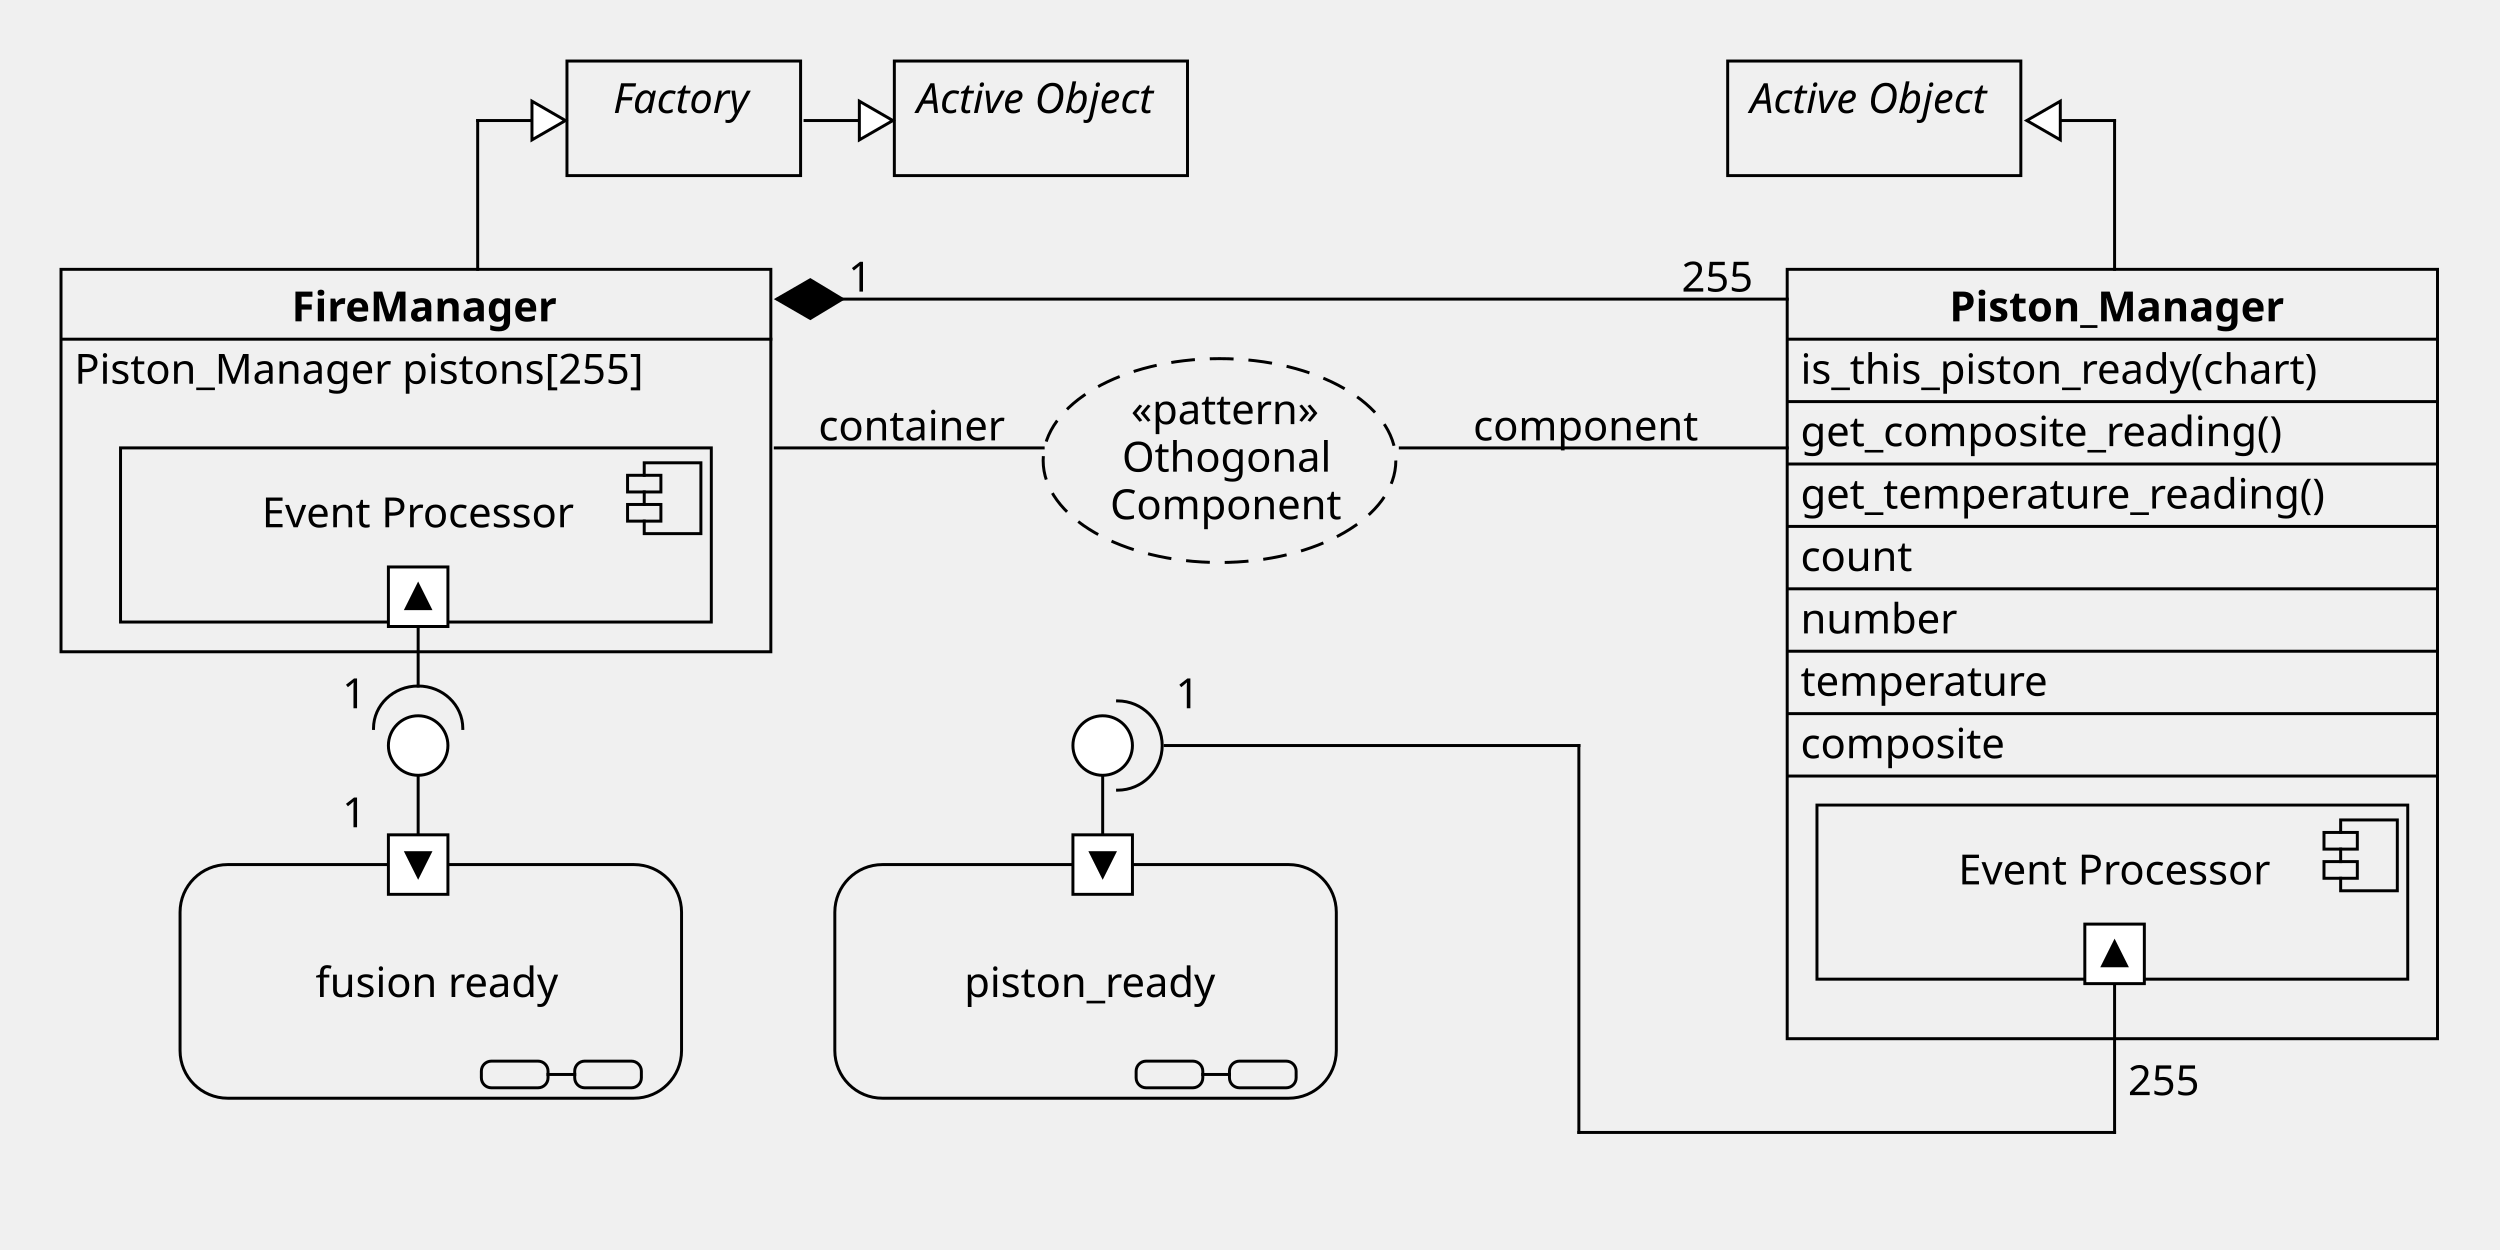
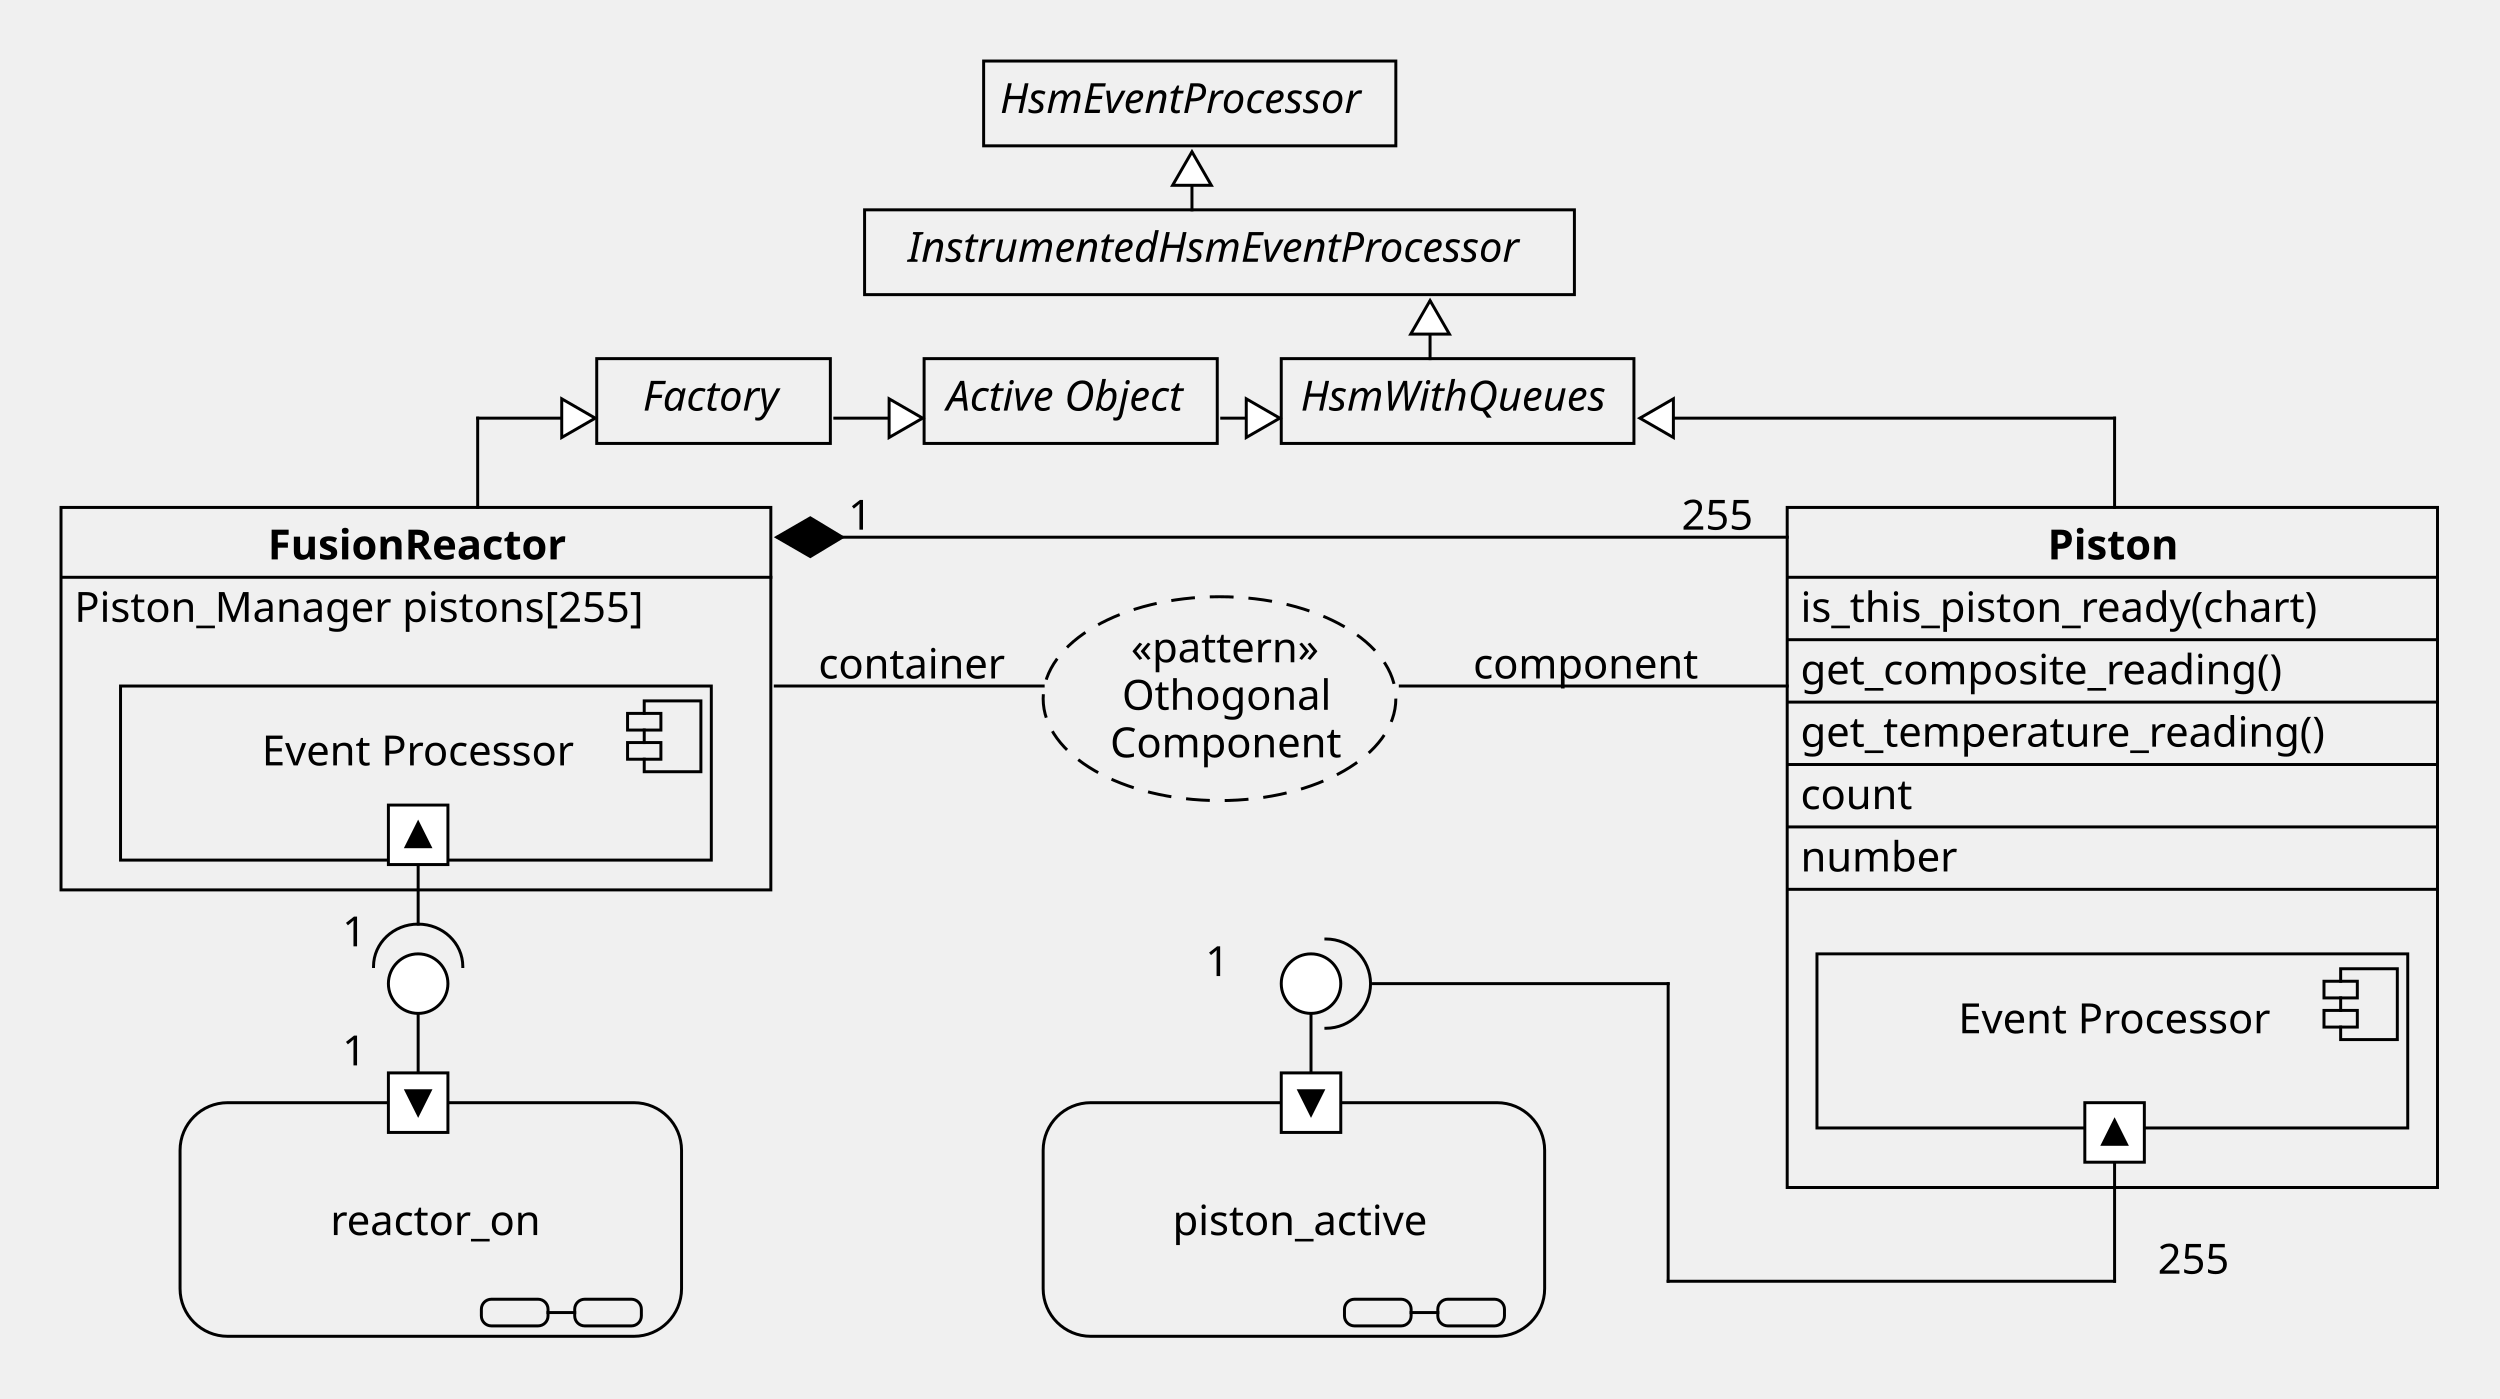
- <svg xmlns="http://www.w3.org/2000/svg" fill-opacity="1" color-rendering="auto" color-interpolation="auto" text-rendering="auto" stroke="black" stroke-linecap="square" width="840" stroke-miterlimit="10" shape-rendering="auto" stroke-opacity="1" fill="black" stroke-dasharray="none" font-weight="normal" stroke-width="1" viewBox="240 140 840 420" height="420" font-family="'Dialog'" font-style="normal" stroke-linejoin="miter" font-size="12px" stroke-dashoffset="0" image-rendering="auto">
+ <svg xmlns="http://www.w3.org/2000/svg" fill-opacity="1" color-rendering="auto" color-interpolation="auto" text-rendering="auto" stroke="black" stroke-linecap="square" width="840" stroke-miterlimit="10" shape-rendering="auto" stroke-opacity="1" fill="black" stroke-dasharray="none" font-weight="normal" stroke-width="1" viewBox="100 110 840 470" height="470" font-family="'Dialog'" font-style="normal" stroke-linejoin="miter" font-size="12px" stroke-dashoffset="0" image-rendering="auto">
  <defs id="genericDefs" />
  <g>
    <defs id="defs1">
      <clipPath clipPathUnits="userSpaceOnUse" id="clipPath1">
        <path d="M0 0 L2147483647 0 L2147483647 2147483647 L0 2147483647 L0 0 Z" />
      </clipPath>
      <clipPath clipPathUnits="userSpaceOnUse" id="clipPath2">
+         <path d="M0 0 L0 30 L140 30 L140 0 Z" />
+       </clipPath>
+       <clipPath clipPathUnits="userSpaceOnUse" id="clipPath3">
+         <path d="M0 0 L0 30 L240 30 L240 0 Z" />
+       </clipPath>
+       <clipPath clipPathUnits="userSpaceOnUse" id="clipPath4">
        <path d="M0 0 L0 30 L20 30 L20 0 Z" />
      </clipPath>
-       <clipPath clipPathUnits="userSpaceOnUse" id="clipPath3">
+       <clipPath clipPathUnits="userSpaceOnUse" id="clipPath5">
        <path d="M0 0 L0 40 L20 40 L20 0 Z" />
      </clipPath>
-       <clipPath clipPathUnits="userSpaceOnUse" id="clipPath4">
+       <clipPath clipPathUnits="userSpaceOnUse" id="clipPath6">
        <path d="M0 0 L0 80 L170 80 L170 0 Z" />
      </clipPath>
-       <clipPath clipPathUnits="userSpaceOnUse" id="clipPath5">
+       <clipPath clipPathUnits="userSpaceOnUse" id="clipPath7">
        <path d="M0 0 L0 60 L200 60 L200 0 Z" />
      </clipPath>
-       <clipPath clipPathUnits="userSpaceOnUse" id="clipPath6">
+       <clipPath clipPathUnits="userSpaceOnUse" id="clipPath8">
        <path d="M0 0 L0 30 L40 30 L40 0 Z" />
      </clipPath>
-       <clipPath clipPathUnits="userSpaceOnUse" id="clipPath7">
+       <clipPath clipPathUnits="userSpaceOnUse" id="clipPath9">
        <path d="M0 0 L0 30 L100 30 L100 0 Z" />
      </clipPath>
-       <clipPath clipPathUnits="userSpaceOnUse" id="clipPath8">
+       <clipPath clipPathUnits="userSpaceOnUse" id="clipPath10">
        <path d="M0 0 L0 70 L120 70 L120 0 Z" />
      </clipPath>
-       <clipPath clipPathUnits="userSpaceOnUse" id="clipPath9">
-         <path d="M0 0 L0 40 L100 40 L100 0 Z" />
-       </clipPath>
-       <clipPath clipPathUnits="userSpaceOnUse" id="clipPath10">
-         <path d="M0 0 L0 40 L80 40 L80 0 Z" />
-       </clipPath>
      <clipPath clipPathUnits="userSpaceOnUse" id="clipPath11">
-         <path d="M0 0 L0 260 L220 260 L220 0 Z" />
+         <path d="M0 0 L0 30 L120 30 L120 0 Z" />
      </clipPath>
      <clipPath clipPathUnits="userSpaceOnUse" id="clipPath12">
+         <path d="M0 0 L0 30 L80 30 L80 0 Z" />
+       </clipPath>
+       <clipPath clipPathUnits="userSpaceOnUse" id="clipPath13">
+         <path d="M0 0 L0 230 L220 230 L220 0 Z" />
+       </clipPath>
+       <clipPath clipPathUnits="userSpaceOnUse" id="clipPath14">
        <path d="M0 0 L0 130 L240 130 L240 0 Z" />
      </clipPath>
-       <clipPath clipPathUnits="userSpaceOnUse" id="clipPath13">
+       <clipPath clipPathUnits="userSpaceOnUse" id="clipPath15">
+         <path d="M0 0 L0 50 L30 50 L30 0 Z" />
+       </clipPath>
+       <clipPath clipPathUnits="userSpaceOnUse" id="clipPath16">
+         <path d="M0 0 L0 30 L50 30 L50 0 Z" />
+       </clipPath>
+       <clipPath clipPathUnits="userSpaceOnUse" id="clipPath17">
        <path d="M0 0 L0 70 L30 70 L30 0 Z" />
      </clipPath>
-       <clipPath clipPathUnits="userSpaceOnUse" id="clipPath14">
+       <clipPath clipPathUnits="userSpaceOnUse" id="clipPath18">
        <path d="M0 0 L0 70 L50 70 L50 0 Z" />
      </clipPath>
-       <clipPath clipPathUnits="userSpaceOnUse" id="clipPath15">
-         <path d="M0 0 L0 170 L360 170 L360 0 Z" />
-       </clipPath>
-       <clipPath clipPathUnits="userSpaceOnUse" id="clipPath16">
+       <clipPath clipPathUnits="userSpaceOnUse" id="clipPath19">
+         <path d="M0 0 L0 140 L290 140 L290 0 Z" />
+       </clipPath>
+       <clipPath clipPathUnits="userSpaceOnUse" id="clipPath20">
        <path d="M0 0 L0 30 L160 30 L160 0 Z" />
      </clipPath>
-       <clipPath clipPathUnits="userSpaceOnUse" id="clipPath17">
-         <path d="M0 0 L0 30 L120 30 L120 0 Z" />
-       </clipPath>
-       <clipPath clipPathUnits="userSpaceOnUse" id="clipPath18">
-         <path d="M0 0 L0 80 L60 80 L60 0 Z" />
-       </clipPath>
-       <clipPath clipPathUnits="userSpaceOnUse" id="clipPath19">
+       <clipPath clipPathUnits="userSpaceOnUse" id="clipPath21">
+         <path d="M0 0 L0 60 L190 60 L190 0 Z" />
+       </clipPath>
+       <clipPath clipPathUnits="userSpaceOnUse" id="clipPath22">
        <path d="M0 0 L0 30 L60 30 L60 0 Z" />
      </clipPath>
-       <clipPath clipPathUnits="userSpaceOnUse" id="clipPath20">
+       <clipPath clipPathUnits="userSpaceOnUse" id="clipPath23">
+         <path d="M0 0 L0 60 L70 60 L70 0 Z" />
+       </clipPath>
+       <clipPath clipPathUnits="userSpaceOnUse" id="clipPath24">
        <path d="M0 0 L0 40 L370 40 L370 0 Z" />
      </clipPath>
    </defs>
-     <g font-family="sans-serif" font-size="14px" transform="translate(350,360)">
-       <text x="5" xml:space="preserve" y="17.969" clip-path="url(#clipPath2)" stroke="none">1</text>
-     </g>
-     <g font-family="sans-serif" font-size="14px" transform="translate(630,360)">
-       <text x="5" xml:space="preserve" y="17.969" clip-path="url(#clipPath3)" stroke="none">1</text>
-     </g>
-     <g fill="rgb(255,255,255)" fill-opacity="0" transform="translate(300,430)" stroke-opacity="0" stroke="rgb(255,255,255)">
-       <rect x="0.5" y="0.5" clip-path="url(#clipPath4)" width="168.5" rx="16" ry="16" height="78.5" stroke="none" />
-     </g>
-     <g transform="translate(300,430)">
-       <rect x="0.5" y="0.5" clip-path="url(#clipPath4)" fill="none" width="168.5" rx="16" ry="16" height="78.5" />
-       <text x="46" font-size="14px" y="44.984" clip-path="url(#clipPath4)" font-family="sans-serif" stroke="none" xml:space="preserve">fusion ready</text>
-     </g>
-     <g font-size="14px" transform="translate(300,430)" fill-opacity="0" fill="rgb(255,255,255)" font-family="sans-serif" stroke="rgb(255,255,255)" stroke-opacity="0">
-       <rect x="133.1" y="66.54" clip-path="url(#clipPath4)" width="22.4" rx="3.36" ry="3.36" height="8.96" stroke="none" />
-     </g>
-     <g font-family="sans-serif" font-size="14px" transform="translate(300,430)">
-       <rect x="133.1" y="66.54" clip-path="url(#clipPath4)" fill="none" width="22.4" rx="3.36" ry="3.36" height="8.96" />
-     </g>
-     <g font-size="14px" transform="translate(300,430)" fill-opacity="0" fill="rgb(255,255,255)" font-family="sans-serif" stroke="rgb(255,255,255)" stroke-opacity="0">
-       <rect x="101.74" y="66.54" clip-path="url(#clipPath4)" width="22.4" rx="3.36" ry="3.36" height="8.96" stroke="none" />
-     </g>
-     <g font-family="sans-serif" font-size="14px" transform="translate(300,430)">
-       <rect x="101.74" y="66.54" clip-path="url(#clipPath4)" fill="none" width="22.4" rx="3.36" ry="3.36" height="8.96" />
-       <path fill="none" d="M124.14 71.02 L133.1 71.02" clip-path="url(#clipPath4)" />
-     </g>
-     <g fill="rgb(255,255,255)" fill-opacity="0" transform="translate(280,290)" stroke-opacity="0" stroke="rgb(255,255,255)">
-       <rect x="170.86" width="11.2" height="5.6" y="9.7" clip-path="url(#clipPath5)" stroke="none" />
-     </g>
-     <g transform="translate(280,290)">
-       <rect fill="none" x="170.86" width="11.2" height="5.6" y="9.7" clip-path="url(#clipPath5)" />
-     </g>
-     <g fill="rgb(255,255,255)" fill-opacity="0" transform="translate(280,290)" stroke-opacity="0" stroke="rgb(255,255,255)">
-       <rect x="170.86" width="11.2" height="5.6" y="19.5" clip-path="url(#clipPath5)" stroke="none" />
-     </g>
-     <g transform="translate(280,290)">
-       <rect fill="none" x="170.86" width="11.2" height="5.6" y="19.5" clip-path="url(#clipPath5)" />
-       <path fill="none" d="M176.46 15.3 L176.46 19.5" clip-path="url(#clipPath5)" />
-       <path fill="none" d="M176.46 9.7 L176.46 5.5 L195.5 5.5 L195.5 29.3 L176.46 29.3 L176.46 25.1" clip-path="url(#clipPath5)" />
-     </g>
-     <g fill="rgb(255,255,255)" fill-opacity="0" transform="translate(280,290)" stroke-opacity="0" stroke="rgb(255,255,255)">
-       <rect x="0.5" width="198.5" height="58.5" y="0.5" clip-path="url(#clipPath5)" stroke="none" />
-     </g>
-     <g transform="translate(280,290)">
-       <rect fill="none" x="0.5" width="198.5" height="58.5" y="0.5" clip-path="url(#clipPath5)" />
-       <text x="48" font-size="14px" y="27.169" clip-path="url(#clipPath5)" font-family="sans-serif" stroke="none" xml:space="preserve">Event Processor</text>
-     </g>
-     <g font-family="sans-serif" font-size="14px" transform="translate(800,220)">
-       <text x="5" xml:space="preserve" y="17.969" clip-path="url(#clipPath6)" stroke="none">255</text>
-     </g>
-     <g font-family="sans-serif" font-size="14px" transform="translate(520,220)">
-       <text x="5" xml:space="preserve" y="17.969" clip-path="url(#clipPath2)" stroke="none">1</text>
-     </g>
-     <g font-family="sans-serif" font-size="14px" transform="translate(950,490)">
-       <text x="5" xml:space="preserve" y="17.969" clip-path="url(#clipPath6)" stroke="none">255</text>
-     </g>
-     <g font-family="sans-serif" font-size="14px" transform="translate(350,400)">
-       <text x="5" xml:space="preserve" y="17.969" clip-path="url(#clipPath2)" stroke="none">1</text>
-     </g>
-     <g fill="rgb(255,255,255)" fill-opacity="0" transform="translate(520,430)" stroke-opacity="0" stroke="rgb(255,255,255)">
-       <rect x="0.5" y="0.5" clip-path="url(#clipPath4)" width="168.5" rx="16" ry="16" height="78.5" stroke="none" />
-     </g>
-     <g transform="translate(520,430)">
-       <rect x="0.5" y="0.5" clip-path="url(#clipPath4)" fill="none" width="168.5" rx="16" ry="16" height="78.5" />
-       <text x="44" font-size="14px" y="44.984" clip-path="url(#clipPath4)" font-family="sans-serif" stroke="none" xml:space="preserve">piston_ready</text>
-     </g>
-     <g font-size="14px" transform="translate(520,430)" fill-opacity="0" fill="rgb(255,255,255)" font-family="sans-serif" stroke="rgb(255,255,255)" stroke-opacity="0">
-       <rect x="133.1" y="66.54" clip-path="url(#clipPath4)" width="22.4" rx="3.36" ry="3.36" height="8.96" stroke="none" />
-     </g>
-     <g font-family="sans-serif" font-size="14px" transform="translate(520,430)">
-       <rect x="133.1" y="66.54" clip-path="url(#clipPath4)" fill="none" width="22.4" rx="3.36" ry="3.36" height="8.96" />
-     </g>
-     <g font-size="14px" transform="translate(520,430)" fill-opacity="0" fill="rgb(255,255,255)" font-family="sans-serif" stroke="rgb(255,255,255)" stroke-opacity="0">
-       <rect x="101.74" y="66.54" clip-path="url(#clipPath4)" width="22.4" rx="3.36" ry="3.36" height="8.96" stroke="none" />
-     </g>
-     <g font-family="sans-serif" font-size="14px" transform="translate(520,430)">
-       <rect x="101.74" y="66.54" clip-path="url(#clipPath4)" fill="none" width="22.4" rx="3.36" ry="3.36" height="8.96" />
-       <path fill="none" d="M124.14 71.02 L133.1 71.02" clip-path="url(#clipPath4)" />
-     </g>
-     <g fill="rgb(255,255,255)" fill-opacity="0" transform="translate(850,410)" stroke-opacity="0" stroke="rgb(255,255,255)">
-       <rect x="170.86" width="11.2" height="5.6" y="9.7" clip-path="url(#clipPath5)" stroke="none" />
-     </g>
-     <g transform="translate(850,410)">
-       <rect fill="none" x="170.86" width="11.2" height="5.6" y="9.7" clip-path="url(#clipPath5)" />
-     </g>
-     <g fill="rgb(255,255,255)" fill-opacity="0" transform="translate(850,410)" stroke-opacity="0" stroke="rgb(255,255,255)">
-       <rect x="170.86" width="11.2" height="5.6" y="19.5" clip-path="url(#clipPath5)" stroke="none" />
-     </g>
-     <g transform="translate(850,410)">
-       <rect fill="none" x="170.86" width="11.2" height="5.6" y="19.5" clip-path="url(#clipPath5)" />
-       <path fill="none" d="M176.46 15.3 L176.46 19.5" clip-path="url(#clipPath5)" />
-       <path fill="none" d="M176.46 9.7 L176.46 5.5 L195.5 5.5 L195.5 29.3 L176.46 29.3 L176.46 25.1" clip-path="url(#clipPath5)" />
-     </g>
-     <g fill="rgb(255,255,255)" fill-opacity="0" transform="translate(850,410)" stroke-opacity="0" stroke="rgb(255,255,255)">
-       <rect x="0.5" width="198.5" height="58.5" y="0.5" clip-path="url(#clipPath5)" stroke="none" />
-     </g>
-     <g transform="translate(850,410)">
-       <rect fill="none" x="0.5" width="198.5" height="58.5" y="0.5" clip-path="url(#clipPath5)" />
-       <text x="48" font-size="14px" y="27.169" clip-path="url(#clipPath5)" font-family="sans-serif" stroke="none" xml:space="preserve">Event Processor</text>
-     </g>
-     <g font-family="sans-serif" font-size="14px" transform="translate(510,270)">
-       <text x="5" xml:space="preserve" y="17.969" clip-path="url(#clipPath7)" stroke="none">container</text>
-     </g>
-     <g font-family="sans-serif" font-size="14px" transform="translate(730,270)">
-       <text x="5" xml:space="preserve" y="17.969" clip-path="url(#clipPath7)" stroke="none">component</text>
-     </g>
-     <g fill="rgb(255,255,255)" fill-opacity="0" transform="translate(590,260)" stroke-opacity="0" stroke="rgb(255,255,255)">
-       <ellipse rx="59.25" ry="34.25" clip-path="url(#clipPath8)" cx="59.75" cy="34.75" stroke="none" />
-     </g>
-     <g stroke-dasharray="8,5" stroke-miterlimit="5" transform="translate(590,260)" stroke-linecap="butt">
-       <ellipse rx="59.25" fill="none" ry="34.25" clip-path="url(#clipPath8)" cx="59.75" cy="34.75" />
-       <text x="30" font-size="14px" y="22.516" clip-path="url(#clipPath8)" font-family="sans-serif" stroke="none" xml:space="preserve">«pattern»</text>
-       <text x="27" font-size="14px" y="38.484" clip-path="url(#clipPath8)" font-family="sans-serif" stroke="none" xml:space="preserve">Othogonal </text>
-       <text x="23" font-size="14px" y="54.453" clip-path="url(#clipPath8)" font-family="sans-serif" stroke="none" xml:space="preserve">Component</text>
-     </g>
-     <g fill="rgb(255,255,255)" fill-opacity="0" transform="translate(820,160)" stroke-opacity="0" stroke="rgb(255,255,255)">
-       <rect x="0.5" width="98.5" height="38.5" y="0.5" clip-path="url(#clipPath9)" stroke="none" />
-     </g>
-     <g transform="translate(820,160)">
-       <rect fill="none" x="0.5" width="98.5" height="38.5" y="0.5" clip-path="url(#clipPath9)" />
+     <g fill="rgb(255,255,255)" fill-opacity="0" transform="translate(430,130)" stroke-opacity="0" stroke="rgb(255,255,255)">
+       <rect x="0.5" width="138.5" height="28.5" y="0.5" clip-path="url(#clipPath2)" stroke="none" />
+     </g>
+     <g transform="translate(430,130)">
+       <rect fill="none" x="0.5" width="138.5" height="28.5" y="0.5" clip-path="url(#clipPath2)" />
+       <text x="6" font-size="14px" y="17.969" clip-path="url(#clipPath2)" font-family="sans-serif" font-style="italic" stroke="none" xml:space="preserve">HsmEventProcessor</text>
+     </g>
+     <g fill="rgb(255,255,255)" fill-opacity="0" transform="translate(390,180)" stroke-opacity="0" stroke="rgb(255,255,255)">
+       <rect x="0.5" width="238.5" height="28.5" y="0.5" clip-path="url(#clipPath3)" stroke="none" />
+     </g>
+     <g transform="translate(390,180)">
+       <rect fill="none" x="0.5" width="238.5" height="28.5" y="0.5" clip-path="url(#clipPath3)" />
+       <text x="15" font-size="14px" y="17.969" clip-path="url(#clipPath3)" font-family="sans-serif" font-style="italic" stroke="none" xml:space="preserve">InstrumentedHsmEventProcessor</text>
+     </g>
+     <g font-family="sans-serif" font-size="14px" transform="translate(210,410)">
+       <text x="5" xml:space="preserve" y="17.969" clip-path="url(#clipPath4)" stroke="none">1</text>
+     </g>
+     <g font-family="sans-serif" font-size="14px" transform="translate(500,420)">
+       <text x="5" xml:space="preserve" y="17.969" clip-path="url(#clipPath5)" stroke="none">1</text>
+     </g>
+     <g fill="rgb(255,255,255)" fill-opacity="0" transform="translate(160,480)" stroke-opacity="0" stroke="rgb(255,255,255)">
+       <rect x="0.5" y="0.5" clip-path="url(#clipPath6)" width="168.5" rx="16" ry="16" height="78.5" stroke="none" />
+     </g>
+     <g transform="translate(160,480)">
+       <rect x="0.5" y="0.5" clip-path="url(#clipPath6)" fill="none" width="168.5" rx="16" ry="16" height="78.5" />
+       <text x="51" font-size="14px" y="44.984" clip-path="url(#clipPath6)" font-family="sans-serif" stroke="none" xml:space="preserve">reactor_on</text>
+     </g>
+     <g font-size="14px" transform="translate(160,480)" fill-opacity="0" fill="rgb(255,255,255)" font-family="sans-serif" stroke="rgb(255,255,255)" stroke-opacity="0">
+       <rect x="133.1" y="66.54" clip-path="url(#clipPath6)" width="22.4" rx="3.36" ry="3.36" height="8.96" stroke="none" />
+     </g>
+     <g font-family="sans-serif" font-size="14px" transform="translate(160,480)">
+       <rect x="133.1" y="66.54" clip-path="url(#clipPath6)" fill="none" width="22.4" rx="3.36" ry="3.36" height="8.96" />
+     </g>
+     <g font-size="14px" transform="translate(160,480)" fill-opacity="0" fill="rgb(255,255,255)" font-family="sans-serif" stroke="rgb(255,255,255)" stroke-opacity="0">
+       <rect x="101.74" y="66.54" clip-path="url(#clipPath6)" width="22.4" rx="3.36" ry="3.36" height="8.96" stroke="none" />
+     </g>
+     <g font-family="sans-serif" font-size="14px" transform="translate(160,480)">
+       <rect x="101.74" y="66.54" clip-path="url(#clipPath6)" fill="none" width="22.4" rx="3.36" ry="3.36" height="8.96" />
+       <path fill="none" d="M124.14 71.02 L133.1 71.02" clip-path="url(#clipPath6)" />
+     </g>
+     <g fill="rgb(255,255,255)" fill-opacity="0" transform="translate(140,340)" stroke-opacity="0" stroke="rgb(255,255,255)">
+       <rect x="170.86" width="11.2" height="5.6" y="9.7" clip-path="url(#clipPath7)" stroke="none" />
+     </g>
+     <g transform="translate(140,340)">
+       <rect fill="none" x="170.86" width="11.2" height="5.6" y="9.7" clip-path="url(#clipPath7)" />
+     </g>
+     <g fill="rgb(255,255,255)" fill-opacity="0" transform="translate(140,340)" stroke-opacity="0" stroke="rgb(255,255,255)">
+       <rect x="170.86" width="11.2" height="5.6" y="19.5" clip-path="url(#clipPath7)" stroke="none" />
+     </g>
+     <g transform="translate(140,340)">
+       <rect fill="none" x="170.86" width="11.2" height="5.6" y="19.5" clip-path="url(#clipPath7)" />
+       <path fill="none" d="M176.46 15.3 L176.46 19.5" clip-path="url(#clipPath7)" />
+       <path fill="none" d="M176.46 9.7 L176.46 5.5 L195.5 5.5 L195.5 29.3 L176.46 29.3 L176.46 25.1" clip-path="url(#clipPath7)" />
+     </g>
+     <g fill="rgb(255,255,255)" fill-opacity="0" transform="translate(140,340)" stroke-opacity="0" stroke="rgb(255,255,255)">
+       <rect x="0.5" width="198.5" height="58.5" y="0.5" clip-path="url(#clipPath7)" stroke="none" />
+     </g>
+     <g transform="translate(140,340)">
+       <rect fill="none" x="0.5" width="198.5" height="58.5" y="0.5" clip-path="url(#clipPath7)" />
+       <text x="48" font-size="14px" y="27.169" clip-path="url(#clipPath7)" font-family="sans-serif" stroke="none" xml:space="preserve">Event Processor</text>
+     </g>
+     <g font-family="sans-serif" font-size="14px" transform="translate(660,270)">
+       <text x="5" xml:space="preserve" y="17.969" clip-path="url(#clipPath8)" stroke="none">255</text>
+     </g>
+     <g font-family="sans-serif" font-size="14px" transform="translate(380,270)">
+       <text x="5" xml:space="preserve" y="17.969" clip-path="url(#clipPath4)" stroke="none">1</text>
+     </g>
+     <g font-family="sans-serif" font-size="14px" transform="translate(820,520)">
+       <text x="5" xml:space="preserve" y="17.969" clip-path="url(#clipPath8)" stroke="none">255</text>
+     </g>
+     <g font-family="sans-serif" font-size="14px" transform="translate(210,450)">
+       <text x="5" xml:space="preserve" y="17.969" clip-path="url(#clipPath4)" stroke="none">1</text>
+     </g>
+     <g fill="rgb(255,255,255)" fill-opacity="0" transform="translate(450,480)" stroke-opacity="0" stroke="rgb(255,255,255)">
+       <rect x="0.5" y="0.5" clip-path="url(#clipPath6)" width="168.5" rx="16" ry="16" height="78.5" stroke="none" />
+     </g>
+     <g transform="translate(450,480)">
+       <rect x="0.5" y="0.5" clip-path="url(#clipPath6)" fill="none" width="168.5" rx="16" ry="16" height="78.5" />
+       <text x="44" font-size="14px" y="44.984" clip-path="url(#clipPath6)" font-family="sans-serif" stroke="none" xml:space="preserve">piston_active</text>
+     </g>
+     <g font-size="14px" transform="translate(450,480)" fill-opacity="0" fill="rgb(255,255,255)" font-family="sans-serif" stroke="rgb(255,255,255)" stroke-opacity="0">
+       <rect x="133.1" y="66.54" clip-path="url(#clipPath6)" width="22.4" rx="3.36" ry="3.36" height="8.96" stroke="none" />
+     </g>
+     <g font-family="sans-serif" font-size="14px" transform="translate(450,480)">
+       <rect x="133.1" y="66.54" clip-path="url(#clipPath6)" fill="none" width="22.4" rx="3.36" ry="3.36" height="8.96" />
+     </g>
+     <g font-size="14px" transform="translate(450,480)" fill-opacity="0" fill="rgb(255,255,255)" font-family="sans-serif" stroke="rgb(255,255,255)" stroke-opacity="0">
+       <rect x="101.74" y="66.54" clip-path="url(#clipPath6)" width="22.4" rx="3.36" ry="3.36" height="8.96" stroke="none" />
+     </g>
+     <g font-family="sans-serif" font-size="14px" transform="translate(450,480)">
+       <rect x="101.74" y="66.54" clip-path="url(#clipPath6)" fill="none" width="22.4" rx="3.36" ry="3.36" height="8.96" />
+       <path fill="none" d="M124.14 71.02 L133.1 71.02" clip-path="url(#clipPath6)" />
+     </g>
+     <g fill="rgb(255,255,255)" fill-opacity="0" transform="translate(710,430)" stroke-opacity="0" stroke="rgb(255,255,255)">
+       <rect x="170.86" width="11.2" height="5.6" y="9.7" clip-path="url(#clipPath7)" stroke="none" />
+     </g>
+     <g transform="translate(710,430)">
+       <rect fill="none" x="170.86" width="11.2" height="5.6" y="9.7" clip-path="url(#clipPath7)" />
+     </g>
+     <g fill="rgb(255,255,255)" fill-opacity="0" transform="translate(710,430)" stroke-opacity="0" stroke="rgb(255,255,255)">
+       <rect x="170.86" width="11.2" height="5.6" y="19.5" clip-path="url(#clipPath7)" stroke="none" />
+     </g>
+     <g transform="translate(710,430)">
+       <rect fill="none" x="170.86" width="11.2" height="5.6" y="19.5" clip-path="url(#clipPath7)" />
+       <path fill="none" d="M176.46 15.3 L176.46 19.5" clip-path="url(#clipPath7)" />
+       <path fill="none" d="M176.46 9.7 L176.46 5.5 L195.5 5.5 L195.5 29.3 L176.46 29.3 L176.46 25.1" clip-path="url(#clipPath7)" />
+     </g>
+     <g fill="rgb(255,255,255)" fill-opacity="0" transform="translate(710,430)" stroke-opacity="0" stroke="rgb(255,255,255)">
+       <rect x="0.5" width="198.5" height="58.5" y="0.5" clip-path="url(#clipPath7)" stroke="none" />
+     </g>
+     <g transform="translate(710,430)">
+       <rect fill="none" x="0.5" width="198.5" height="58.5" y="0.5" clip-path="url(#clipPath7)" />
+       <text x="48" font-size="14px" y="27.169" clip-path="url(#clipPath7)" font-family="sans-serif" stroke="none" xml:space="preserve">Event Processor</text>
+     </g>
+     <g font-family="sans-serif" font-size="14px" transform="translate(370,320)">
+       <text x="5" xml:space="preserve" y="17.969" clip-path="url(#clipPath9)" stroke="none">container</text>
+     </g>
+     <g font-family="sans-serif" font-size="14px" transform="translate(590,320)">
+       <text x="5" xml:space="preserve" y="17.969" clip-path="url(#clipPath9)" stroke="none">component</text>
+     </g>
+     <g fill="rgb(255,255,255)" fill-opacity="0" transform="translate(450,310)" stroke-opacity="0" stroke="rgb(255,255,255)">
+       <ellipse rx="59.25" ry="34.25" clip-path="url(#clipPath10)" cx="59.75" cy="34.75" stroke="none" />
+     </g>
+     <g stroke-dasharray="8,5" stroke-miterlimit="5" transform="translate(450,310)" stroke-linecap="butt">
+       <ellipse rx="59.25" fill="none" ry="34.25" clip-path="url(#clipPath10)" cx="59.75" cy="34.75" />
+       <text x="30" font-size="14px" y="22.516" clip-path="url(#clipPath10)" font-family="sans-serif" stroke="none" xml:space="preserve">«pattern»</text>
+       <text x="27" font-size="14px" y="38.484" clip-path="url(#clipPath10)" font-family="sans-serif" stroke="none" xml:space="preserve">Othogonal </text>
+       <text x="23" font-size="14px" y="54.453" clip-path="url(#clipPath10)" font-family="sans-serif" stroke="none" xml:space="preserve">Component</text>
+     </g>
+     <g fill="rgb(255,255,255)" fill-opacity="0" transform="translate(530,230)" stroke-opacity="0" stroke="rgb(255,255,255)">
+       <rect x="0.5" width="118.5" height="28.5" y="0.5" clip-path="url(#clipPath11)" stroke="none" />
+     </g>
+     <g transform="translate(530,230)">
+       <rect fill="none" x="0.5" width="118.5" height="28.5" y="0.5" clip-path="url(#clipPath11)" />
+       <text x="7" font-size="14px" y="17.969" clip-path="url(#clipPath11)" font-family="sans-serif" font-style="italic" stroke="none" xml:space="preserve">HsmWithQueues</text>
+     </g>
+     <g fill="rgb(255,255,255)" fill-opacity="0" transform="translate(410,230)" stroke-opacity="0" stroke="rgb(255,255,255)">
+       <rect x="0.5" width="98.5" height="28.5" y="0.5" clip-path="url(#clipPath9)" stroke="none" />
+     </g>
+     <g transform="translate(410,230)">
+       <rect fill="none" x="0.5" width="98.5" height="28.5" y="0.5" clip-path="url(#clipPath9)" />
      <text x="8" font-size="14px" y="17.969" clip-path="url(#clipPath9)" font-family="sans-serif" font-style="italic" stroke="none" xml:space="preserve">Active Object</text>
    </g>
-     <g fill="rgb(255,255,255)" fill-opacity="0" transform="translate(540,160)" stroke-opacity="0" stroke="rgb(255,255,255)">
-       <rect x="0.5" width="98.5" height="38.5" y="0.5" clip-path="url(#clipPath9)" stroke="none" />
-     </g>
-     <g transform="translate(540,160)">
-       <rect fill="none" x="0.5" width="98.5" height="38.5" y="0.5" clip-path="url(#clipPath9)" />
-       <text x="8" font-size="14px" y="17.969" clip-path="url(#clipPath9)" font-family="sans-serif" font-style="italic" stroke="none" xml:space="preserve">Active Object</text>
-     </g>
-     <g fill="rgb(255,255,255)" fill-opacity="0" transform="translate(430,160)" stroke-opacity="0" stroke="rgb(255,255,255)">
-       <rect x="0.5" width="78.5" height="38.5" y="0.5" clip-path="url(#clipPath10)" stroke="none" />
-     </g>
-     <g transform="translate(430,160)">
-       <rect fill="none" x="0.5" width="78.5" height="38.5" y="0.5" clip-path="url(#clipPath10)" />
-       <text x="16" font-size="14px" y="17.969" clip-path="url(#clipPath10)" font-family="sans-serif" font-style="italic" stroke="none" xml:space="preserve">Factory</text>
-     </g>
-     <g fill="rgb(255,255,255)" fill-opacity="0" transform="translate(840,230)" stroke-opacity="0" stroke="rgb(255,255,255)">
-       <rect x="0.5" width="218.5" height="258.5" y="0.5" clip-path="url(#clipPath11)" stroke="none" />
-     </g>
-     <g transform="translate(840,230)">
-       <rect fill="none" x="0.5" width="218.5" height="258.5" y="0.5" clip-path="url(#clipPath11)" />
-       <text x="55" font-size="14px" y="17.969" clip-path="url(#clipPath11)" font-family="sans-serif" stroke="none" font-weight="bold" xml:space="preserve">Piston_Manager</text>
-       <path fill="none" d="M1 23.969 L219 23.969" clip-path="url(#clipPath11)" />
-       <text x="5" font-size="14px" y="38.938" clip-path="url(#clipPath11)" font-family="sans-serif" stroke="none" xml:space="preserve">is_this_piston_ready(chart)</text>
-       <path fill="none" d="M1 44.938 L219 44.938" clip-path="url(#clipPath11)" />
-       <text x="5" font-size="14px" y="59.906" clip-path="url(#clipPath11)" font-family="sans-serif" stroke="none" xml:space="preserve">get_composite_reading()</text>
-       <path fill="none" d="M1 65.906 L219 65.906" clip-path="url(#clipPath11)" />
-       <text x="5" font-size="14px" y="80.875" clip-path="url(#clipPath11)" font-family="sans-serif" stroke="none" xml:space="preserve">get_temperature_reading()</text>
-       <path fill="none" d="M1 86.875 L219 86.875" clip-path="url(#clipPath11)" />
-       <text x="5" font-size="14px" y="101.844" clip-path="url(#clipPath11)" font-family="sans-serif" stroke="none" xml:space="preserve">count</text>
-       <path fill="none" d="M1 107.844 L219 107.844" clip-path="url(#clipPath11)" />
-       <text x="5" font-size="14px" y="122.812" clip-path="url(#clipPath11)" font-family="sans-serif" stroke="none" xml:space="preserve">number</text>
-       <path fill="none" d="M1 128.812 L219 128.812" clip-path="url(#clipPath11)" />
-       <text x="5" font-size="14px" y="143.781" clip-path="url(#clipPath11)" font-family="sans-serif" stroke="none" xml:space="preserve">temperature</text>
-       <path fill="none" d="M1 149.781 L219 149.781" clip-path="url(#clipPath11)" />
-       <text x="5" font-size="14px" y="164.75" clip-path="url(#clipPath11)" font-family="sans-serif" stroke="none" xml:space="preserve">composite</text>
-       <path fill="none" d="M1 170.75 L219 170.75" clip-path="url(#clipPath11)" />
-     </g>
-     <g fill="rgb(255,255,255)" fill-opacity="0" transform="translate(260,230)" stroke-opacity="0" stroke="rgb(255,255,255)">
-       <rect x="0.5" width="238.5" height="128.5" y="0.5" clip-path="url(#clipPath12)" stroke="none" />
-     </g>
-     <g transform="translate(260,230)">
-       <rect fill="none" x="0.5" width="238.5" height="128.5" y="0.5" clip-path="url(#clipPath12)" />
-       <text x="78" font-size="14px" y="17.969" clip-path="url(#clipPath12)" font-family="sans-serif" stroke="none" font-weight="bold" xml:space="preserve">FireManager</text>
-       <path fill="none" d="M1 23.969 L239 23.969" clip-path="url(#clipPath12)" />
-       <text x="5" font-size="14px" y="38.938" clip-path="url(#clipPath12)" font-family="sans-serif" stroke="none" xml:space="preserve">Piston_Manager pistons[255]</text>
-     </g>
-     <g transform="translate(370,380)">
-       <path fill="none" d="M10.5 11.5 L10.5 50.5" clip-path="url(#clipPath13)" />
-       <circle fill="white" r="10" clip-path="url(#clipPath13)" cx="10.5" cy="10.5" stroke="none" />
-       <circle fill="none" r="10" clip-path="url(#clipPath13)" cx="10.5" cy="10.5" />
-       <rect x="0.5" y="40.5" clip-path="url(#clipPath13)" fill="white" width="20" height="20" stroke="none" />
-       <rect fill="none" x="0.5" width="20" height="20" y="40.5" clip-path="url(#clipPath13)" />
-       <path d="M6.5 46.5 L14.5 46.5 L10.5 54.5 Z" clip-path="url(#clipPath13)" stroke="none" />
-       <path fill="none" d="M6.5 46.5 L14.5 46.5 L10.5 54.5 Z" clip-path="url(#clipPath13)" />
-     </g>
-     <g transform="translate(360,330)">
-       <path fill="none" d="M20.5 11.5 L20.5 40.5" clip-path="url(#clipPath14)" />
-       <rect x="10.5" y="0.5" clip-path="url(#clipPath14)" fill="white" width="20" height="20" stroke="none" />
-       <rect fill="none" x="10.5" width="20" height="20" y="0.5" clip-path="url(#clipPath14)" />
-       <path d="M20.5 6.5 L24.5 14.5 L16.5 14.5 Z" clip-path="url(#clipPath14)" stroke="none" />
-       <path fill="none" d="M20.5 6.5 L24.5 14.5 L16.5 14.5 Z" clip-path="url(#clipPath14)" />
-     </g>
-     <g fill="rgb(255,255,255)" fill-opacity="0" transform="translate(360,330)" stroke-opacity="0" stroke="rgb(255,255,255)">
-       <path d="M35.5 54.75 A15 14.25 0 0 0 5.5 54.75" stroke="none" clip-path="url(#clipPath14)" />
-     </g>
-     <g transform="translate(360,330)">
-       <path fill="none" d="M35.5 54.75 A15 14.25 0 0 0 5.5 54.75" clip-path="url(#clipPath14)" />
-     </g>
-     <g transform="translate(600,380)">
-       <path fill="none" d="M10.5 11.5 L10.5 50.5" clip-path="url(#clipPath13)" />
-       <circle fill="white" r="10" clip-path="url(#clipPath13)" cx="10.5" cy="10.5" stroke="none" />
-       <circle fill="none" r="10" clip-path="url(#clipPath13)" cx="10.5" cy="10.5" />
-       <rect x="0.5" y="40.5" clip-path="url(#clipPath13)" fill="white" width="20" height="20" stroke="none" />
-       <rect fill="none" x="0.5" width="20" height="20" y="40.5" clip-path="url(#clipPath13)" />
-       <path d="M6.5 46.5 L14.5 46.5 L10.5 54.5 Z" clip-path="url(#clipPath13)" stroke="none" />
-       <path fill="none" d="M6.5 46.5 L14.5 46.5 L10.5 54.5 Z" clip-path="url(#clipPath13)" />
-     </g>
-     <g transform="translate(610,370)">
-       <path fill="none" d="M340.5 91.5 L340.5 150.5" clip-path="url(#clipPath15)" />
-       <path fill="none" d="M340.5 150.5 L160.5 150.5" clip-path="url(#clipPath15)" />
-       <path fill="none" d="M160.5 150.5 L160.5 20.5" clip-path="url(#clipPath15)" />
-       <path fill="none" d="M160.5 20.5 L21.5 20.5" clip-path="url(#clipPath15)" />
-       <rect x="330.5" y="80.5" clip-path="url(#clipPath15)" fill="white" width="20" height="20" stroke="none" />
-       <rect fill="none" x="330.5" width="20" height="20" y="80.5" clip-path="url(#clipPath15)" />
-       <path d="M340.5 86.5 L344.5 94.5 L336.5 94.5 Z" clip-path="url(#clipPath15)" stroke="none" />
-       <path fill="none" d="M340.5 86.5 L344.5 94.5 L336.5 94.5 Z" clip-path="url(#clipPath15)" />
-     </g>
-     <g fill="rgb(255,255,255)" fill-opacity="0" transform="translate(610,370)" stroke-opacity="0" stroke="rgb(255,255,255)">
-       <path d="M5.5 35.5 A15 15 0 0 0 5.5 5.5" stroke="none" clip-path="url(#clipPath15)" />
-     </g>
-     <g transform="translate(610,370)">
-       <path fill="none" d="M5.5 35.5 A15 15 0 0 0 5.5 5.5" clip-path="url(#clipPath15)" />
+     <g fill="rgb(255,255,255)" fill-opacity="0" transform="translate(300,230)" stroke-opacity="0" stroke="rgb(255,255,255)">
+       <rect x="0.5" width="78.5" height="28.5" y="0.5" clip-path="url(#clipPath12)" stroke="none" />
+     </g>
+     <g transform="translate(300,230)">
+       <rect fill="none" x="0.5" width="78.5" height="28.5" y="0.5" clip-path="url(#clipPath12)" />
+       <text x="16" font-size="14px" y="17.969" clip-path="url(#clipPath12)" font-family="sans-serif" font-style="italic" stroke="none" xml:space="preserve">Factory</text>
+     </g>
+     <g fill="rgb(255,255,255)" fill-opacity="0" transform="translate(700,280)" stroke-opacity="0" stroke="rgb(255,255,255)">
+       <rect x="0.5" width="218.5" height="228.5" y="0.5" clip-path="url(#clipPath13)" stroke="none" />
    </g>
    <g transform="translate(700,280)">
-       <path fill="none" d="M10.5 10.5 L140.5 10.5" clip-path="url(#clipPath16)" />
-     </g>
-     <g transform="translate(490,280)">
-       <path fill="none" d="M10.5 10.5 L100.5 10.5" clip-path="url(#clipPath17)" />
-     </g>
-     <g transform="translate(910,170)">
-       <path fill="none" d="M11.5 10.5 L40.5 10.5" clip-path="url(#clipPath18)" />
-       <path fill="none" d="M40.5 10.5 L40.5 60.5" clip-path="url(#clipPath18)" />
-       <path fill="white" d="M22.258 17 L11 10.5 L22.258 4 Z" clip-path="url(#clipPath18)" stroke="none" />
-       <path fill="none" d="M22.258 17 L11 10.5 L22.258 4 Z" clip-path="url(#clipPath18)" />
-     </g>
-     <g transform="translate(500,170)">
-       <path fill="none" d="M39.5 10.5 L10.5 10.5" clip-path="url(#clipPath19)" />
-       <path fill="white" d="M28.742 4 L40 10.5 L28.742 17 Z" clip-path="url(#clipPath19)" stroke="none" />
-       <path fill="none" d="M28.742 4 L40 10.5 L28.742 17 Z" clip-path="url(#clipPath19)" />
-     </g>
-     <g transform="translate(390,170)">
-       <path fill="none" d="M39.5 10.5 L10.5 10.5" clip-path="url(#clipPath18)" />
-       <path fill="none" d="M10.5 10.5 L10.5 60.5" clip-path="url(#clipPath18)" />
-       <path fill="white" d="M28.742 4 L40 10.5 L28.742 17 Z" clip-path="url(#clipPath18)" stroke="none" />
-       <path fill="none" d="M28.742 4 L40 10.5 L28.742 17 Z" clip-path="url(#clipPath18)" />
-     </g>
-     <g transform="translate(490,220)">
-       <path fill="none" d="M11.5 20.5 L350.5 20.5" clip-path="url(#clipPath20)" />
-       <path d="M22.258 27 L11 20.5 L22.258 14 L33.017 20.5 Z" clip-path="url(#clipPath20)" stroke="none" />
-       <path fill="none" d="M22.258 27 L11 20.5 L22.258 14 L33.017 20.5 Z" clip-path="url(#clipPath20)" />
+       <rect fill="none" x="0.5" width="218.5" height="228.5" y="0.5" clip-path="url(#clipPath13)" />
+       <text x="88" font-size="14px" y="17.969" clip-path="url(#clipPath13)" font-family="sans-serif" stroke="none" font-weight="bold" xml:space="preserve">Piston</text>
+       <path fill="none" d="M1 23.969 L219 23.969" clip-path="url(#clipPath13)" />
+       <text x="5" font-size="14px" y="38.938" clip-path="url(#clipPath13)" font-family="sans-serif" stroke="none" xml:space="preserve">is_this_piston_ready(chart)</text>
+       <path fill="none" d="M1 44.938 L219 44.938" clip-path="url(#clipPath13)" />
+       <text x="5" font-size="14px" y="59.906" clip-path="url(#clipPath13)" font-family="sans-serif" stroke="none" xml:space="preserve">get_composite_reading()</text>
+       <path fill="none" d="M1 65.906 L219 65.906" clip-path="url(#clipPath13)" />
+       <text x="5" font-size="14px" y="80.875" clip-path="url(#clipPath13)" font-family="sans-serif" stroke="none" xml:space="preserve">get_temperature_reading()</text>
+       <path fill="none" d="M1 86.875 L219 86.875" clip-path="url(#clipPath13)" />
+       <text x="5" font-size="14px" y="101.844" clip-path="url(#clipPath13)" font-family="sans-serif" stroke="none" xml:space="preserve">count</text>
+       <path fill="none" d="M1 107.844 L219 107.844" clip-path="url(#clipPath13)" />
+       <text x="5" font-size="14px" y="122.812" clip-path="url(#clipPath13)" font-family="sans-serif" stroke="none" xml:space="preserve">number</text>
+       <path fill="none" d="M1 128.812 L219 128.812" clip-path="url(#clipPath13)" />
+     </g>
+     <g fill="rgb(255,255,255)" fill-opacity="0" transform="translate(120,280)" stroke-opacity="0" stroke="rgb(255,255,255)">
+       <rect x="0.5" width="238.5" height="128.5" y="0.5" clip-path="url(#clipPath14)" stroke="none" />
+     </g>
+     <g transform="translate(120,280)">
+       <rect fill="none" x="0.5" width="238.5" height="128.5" y="0.5" clip-path="url(#clipPath14)" />
+       <text x="70" font-size="14px" y="17.969" clip-path="url(#clipPath14)" font-family="sans-serif" stroke="none" font-weight="bold" xml:space="preserve">FusionReactor</text>
+       <path fill="none" d="M1 23.969 L239 23.969" clip-path="url(#clipPath14)" />
+       <text x="5" font-size="14px" y="38.938" clip-path="url(#clipPath14)" font-family="sans-serif" stroke="none" xml:space="preserve">Piston_Manager pistons[255]</text>
+     </g>
+     <g transform="translate(490,150)">
+       <path fill="none" d="M10.5 11.5 L10.5 30.5" clip-path="url(#clipPath15)" />
+       <path fill="white" d="M4 22.258 L10.5 11 L17 22.258 Z" clip-path="url(#clipPath15)" stroke="none" />
+       <path fill="none" d="M4 22.258 L10.5 11 L17 22.258 Z" clip-path="url(#clipPath15)" />
+     </g>
+     <g transform="translate(570,200)">
+       <path fill="none" d="M10.5 11.5 L10.5 30.5" clip-path="url(#clipPath15)" />
+       <path fill="white" d="M4 22.258 L10.5 11 L17 22.258 Z" clip-path="url(#clipPath15)" stroke="none" />
+       <path fill="none" d="M4 22.258 L10.5 11 L17 22.258 Z" clip-path="url(#clipPath15)" />
+     </g>
+     <g transform="translate(500,240)">
+       <path fill="none" d="M29.5 10.5 L10.5 10.5" clip-path="url(#clipPath16)" />
+       <path fill="white" d="M18.742 4 L30 10.5 L18.742 17 Z" clip-path="url(#clipPath16)" stroke="none" />
+       <path fill="none" d="M18.742 4 L30 10.5 L18.742 17 Z" clip-path="url(#clipPath16)" />
+     </g>
+     <g transform="translate(230,430)">
+       <path fill="none" d="M10.5 11.5 L10.5 50.5" clip-path="url(#clipPath17)" />
+       <circle fill="white" r="10" clip-path="url(#clipPath17)" cx="10.5" cy="10.5" stroke="none" />
+       <circle fill="none" r="10" clip-path="url(#clipPath17)" cx="10.5" cy="10.5" />
+       <rect x="0.5" y="40.5" clip-path="url(#clipPath17)" fill="white" width="20" height="20" stroke="none" />
+       <rect fill="none" x="0.5" width="20" height="20" y="40.5" clip-path="url(#clipPath17)" />
+       <path d="M6.5 46.5 L14.5 46.5 L10.5 54.5 Z" clip-path="url(#clipPath17)" stroke="none" />
+       <path fill="none" d="M6.5 46.5 L14.5 46.5 L10.5 54.5 Z" clip-path="url(#clipPath17)" />
+     </g>
+     <g transform="translate(220,380)">
+       <path fill="none" d="M20.5 11.5 L20.5 40.5" clip-path="url(#clipPath18)" />
+       <rect x="10.5" y="0.5" clip-path="url(#clipPath18)" fill="white" width="20" height="20" stroke="none" />
+       <rect fill="none" x="10.5" width="20" height="20" y="0.5" clip-path="url(#clipPath18)" />
+       <path d="M20.5 6.5 L24.5 14.5 L16.5 14.5 Z" clip-path="url(#clipPath18)" stroke="none" />
+       <path fill="none" d="M20.5 6.5 L24.5 14.5 L16.5 14.5 Z" clip-path="url(#clipPath18)" />
+     </g>
+     <g fill="rgb(255,255,255)" fill-opacity="0" transform="translate(220,380)" stroke-opacity="0" stroke="rgb(255,255,255)">
+       <path d="M35.5 54.75 A15 14.25 0 0 0 5.5 54.75" stroke="none" clip-path="url(#clipPath18)" />
+     </g>
+     <g transform="translate(220,380)">
+       <path fill="none" d="M35.5 54.75 A15 14.25 0 0 0 5.5 54.75" clip-path="url(#clipPath18)" />
+     </g>
+     <g transform="translate(530,430)">
+       <path fill="none" d="M10.5 11.5 L10.5 50.5" clip-path="url(#clipPath17)" />
+       <circle fill="white" r="10" clip-path="url(#clipPath17)" cx="10.5" cy="10.5" stroke="none" />
+       <circle fill="none" r="10" clip-path="url(#clipPath17)" cx="10.5" cy="10.5" />
+       <rect x="0.5" y="40.5" clip-path="url(#clipPath17)" fill="white" width="20" height="20" stroke="none" />
+       <rect fill="none" x="0.5" width="20" height="20" y="40.5" clip-path="url(#clipPath17)" />
+       <path d="M6.5 46.5 L14.5 46.5 L10.5 54.5 Z" clip-path="url(#clipPath17)" stroke="none" />
+       <path fill="none" d="M6.5 46.5 L14.5 46.5 L10.5 54.5 Z" clip-path="url(#clipPath17)" />
+     </g>
+     <g transform="translate(540,420)">
+       <path fill="none" d="M270.5 71.5 L270.5 120.5" clip-path="url(#clipPath19)" />
+       <path fill="none" d="M270.5 120.5 L120.5 120.5" clip-path="url(#clipPath19)" />
+       <path fill="none" d="M120.5 120.5 L120.5 20.5" clip-path="url(#clipPath19)" />
+       <path fill="none" d="M120.5 20.5 L21.5 20.5" clip-path="url(#clipPath19)" />
+       <rect x="260.5" y="60.5" clip-path="url(#clipPath19)" fill="white" width="20" height="20" stroke="none" />
+       <rect fill="none" x="260.5" width="20" height="20" y="60.5" clip-path="url(#clipPath19)" />
+       <path d="M270.5 66.5 L274.5 74.5 L266.5 74.5 Z" clip-path="url(#clipPath19)" stroke="none" />
+       <path fill="none" d="M270.5 66.5 L274.5 74.5 L266.5 74.5 Z" clip-path="url(#clipPath19)" />
+     </g>
+     <g fill="rgb(255,255,255)" fill-opacity="0" transform="translate(540,420)" stroke-opacity="0" stroke="rgb(255,255,255)">
+       <path d="M5.5 35.5 A15 15 0 0 0 5.5 5.5" stroke="none" clip-path="url(#clipPath19)" />
+     </g>
+     <g transform="translate(540,420)">
+       <path fill="none" d="M5.5 35.5 A15 15 0 0 0 5.5 5.5" clip-path="url(#clipPath19)" />
+     </g>
+     <g transform="translate(560,330)">
+       <path fill="none" d="M10.5 10.5 L140.5 10.5" clip-path="url(#clipPath20)" />
+     </g>
+     <g transform="translate(350,330)">
+       <path fill="none" d="M10.5 10.5 L100.5 10.5" clip-path="url(#clipPath11)" />
+     </g>
+     <g transform="translate(640,240)">
+       <path fill="none" d="M11.5 10.5 L170.5 10.5" clip-path="url(#clipPath21)" />
+       <path fill="none" d="M170.5 10.5 L170.5 40.5" clip-path="url(#clipPath21)" />
+       <path fill="white" d="M22.258 17 L11 10.5 L22.258 4 Z" clip-path="url(#clipPath21)" stroke="none" />
+       <path fill="none" d="M22.258 17 L11 10.5 L22.258 4 Z" clip-path="url(#clipPath21)" />
+     </g>
+     <g transform="translate(370,240)">
+       <path fill="none" d="M39.5 10.5 L10.5 10.5" clip-path="url(#clipPath22)" />
+       <path fill="white" d="M28.742 4 L40 10.5 L28.742 17 Z" clip-path="url(#clipPath22)" stroke="none" />
+       <path fill="none" d="M28.742 4 L40 10.5 L28.742 17 Z" clip-path="url(#clipPath22)" />
+     </g>
+     <g transform="translate(250,240)">
+       <path fill="none" d="M49.5 10.5 L10.5 10.5" clip-path="url(#clipPath23)" />
+       <path fill="none" d="M10.5 10.5 L10.5 40.5" clip-path="url(#clipPath23)" />
+       <path fill="white" d="M38.742 4 L50 10.5 L38.742 17 Z" clip-path="url(#clipPath23)" stroke="none" />
+       <path fill="none" d="M38.742 4 L50 10.5 L38.742 17 Z" clip-path="url(#clipPath23)" />
+     </g>
+     <g transform="translate(350,270)">
+       <path fill="none" d="M11.5 20.5 L350.5 20.5" clip-path="url(#clipPath24)" />
+       <path d="M22.258 27 L11 20.5 L22.258 14 L33.017 20.5 Z" clip-path="url(#clipPath24)" stroke="none" />
+       <path fill="none" d="M22.258 27 L11 20.5 L22.258 14 L33.017 20.5 Z" clip-path="url(#clipPath24)" />
    </g>
  </g>
</svg>
